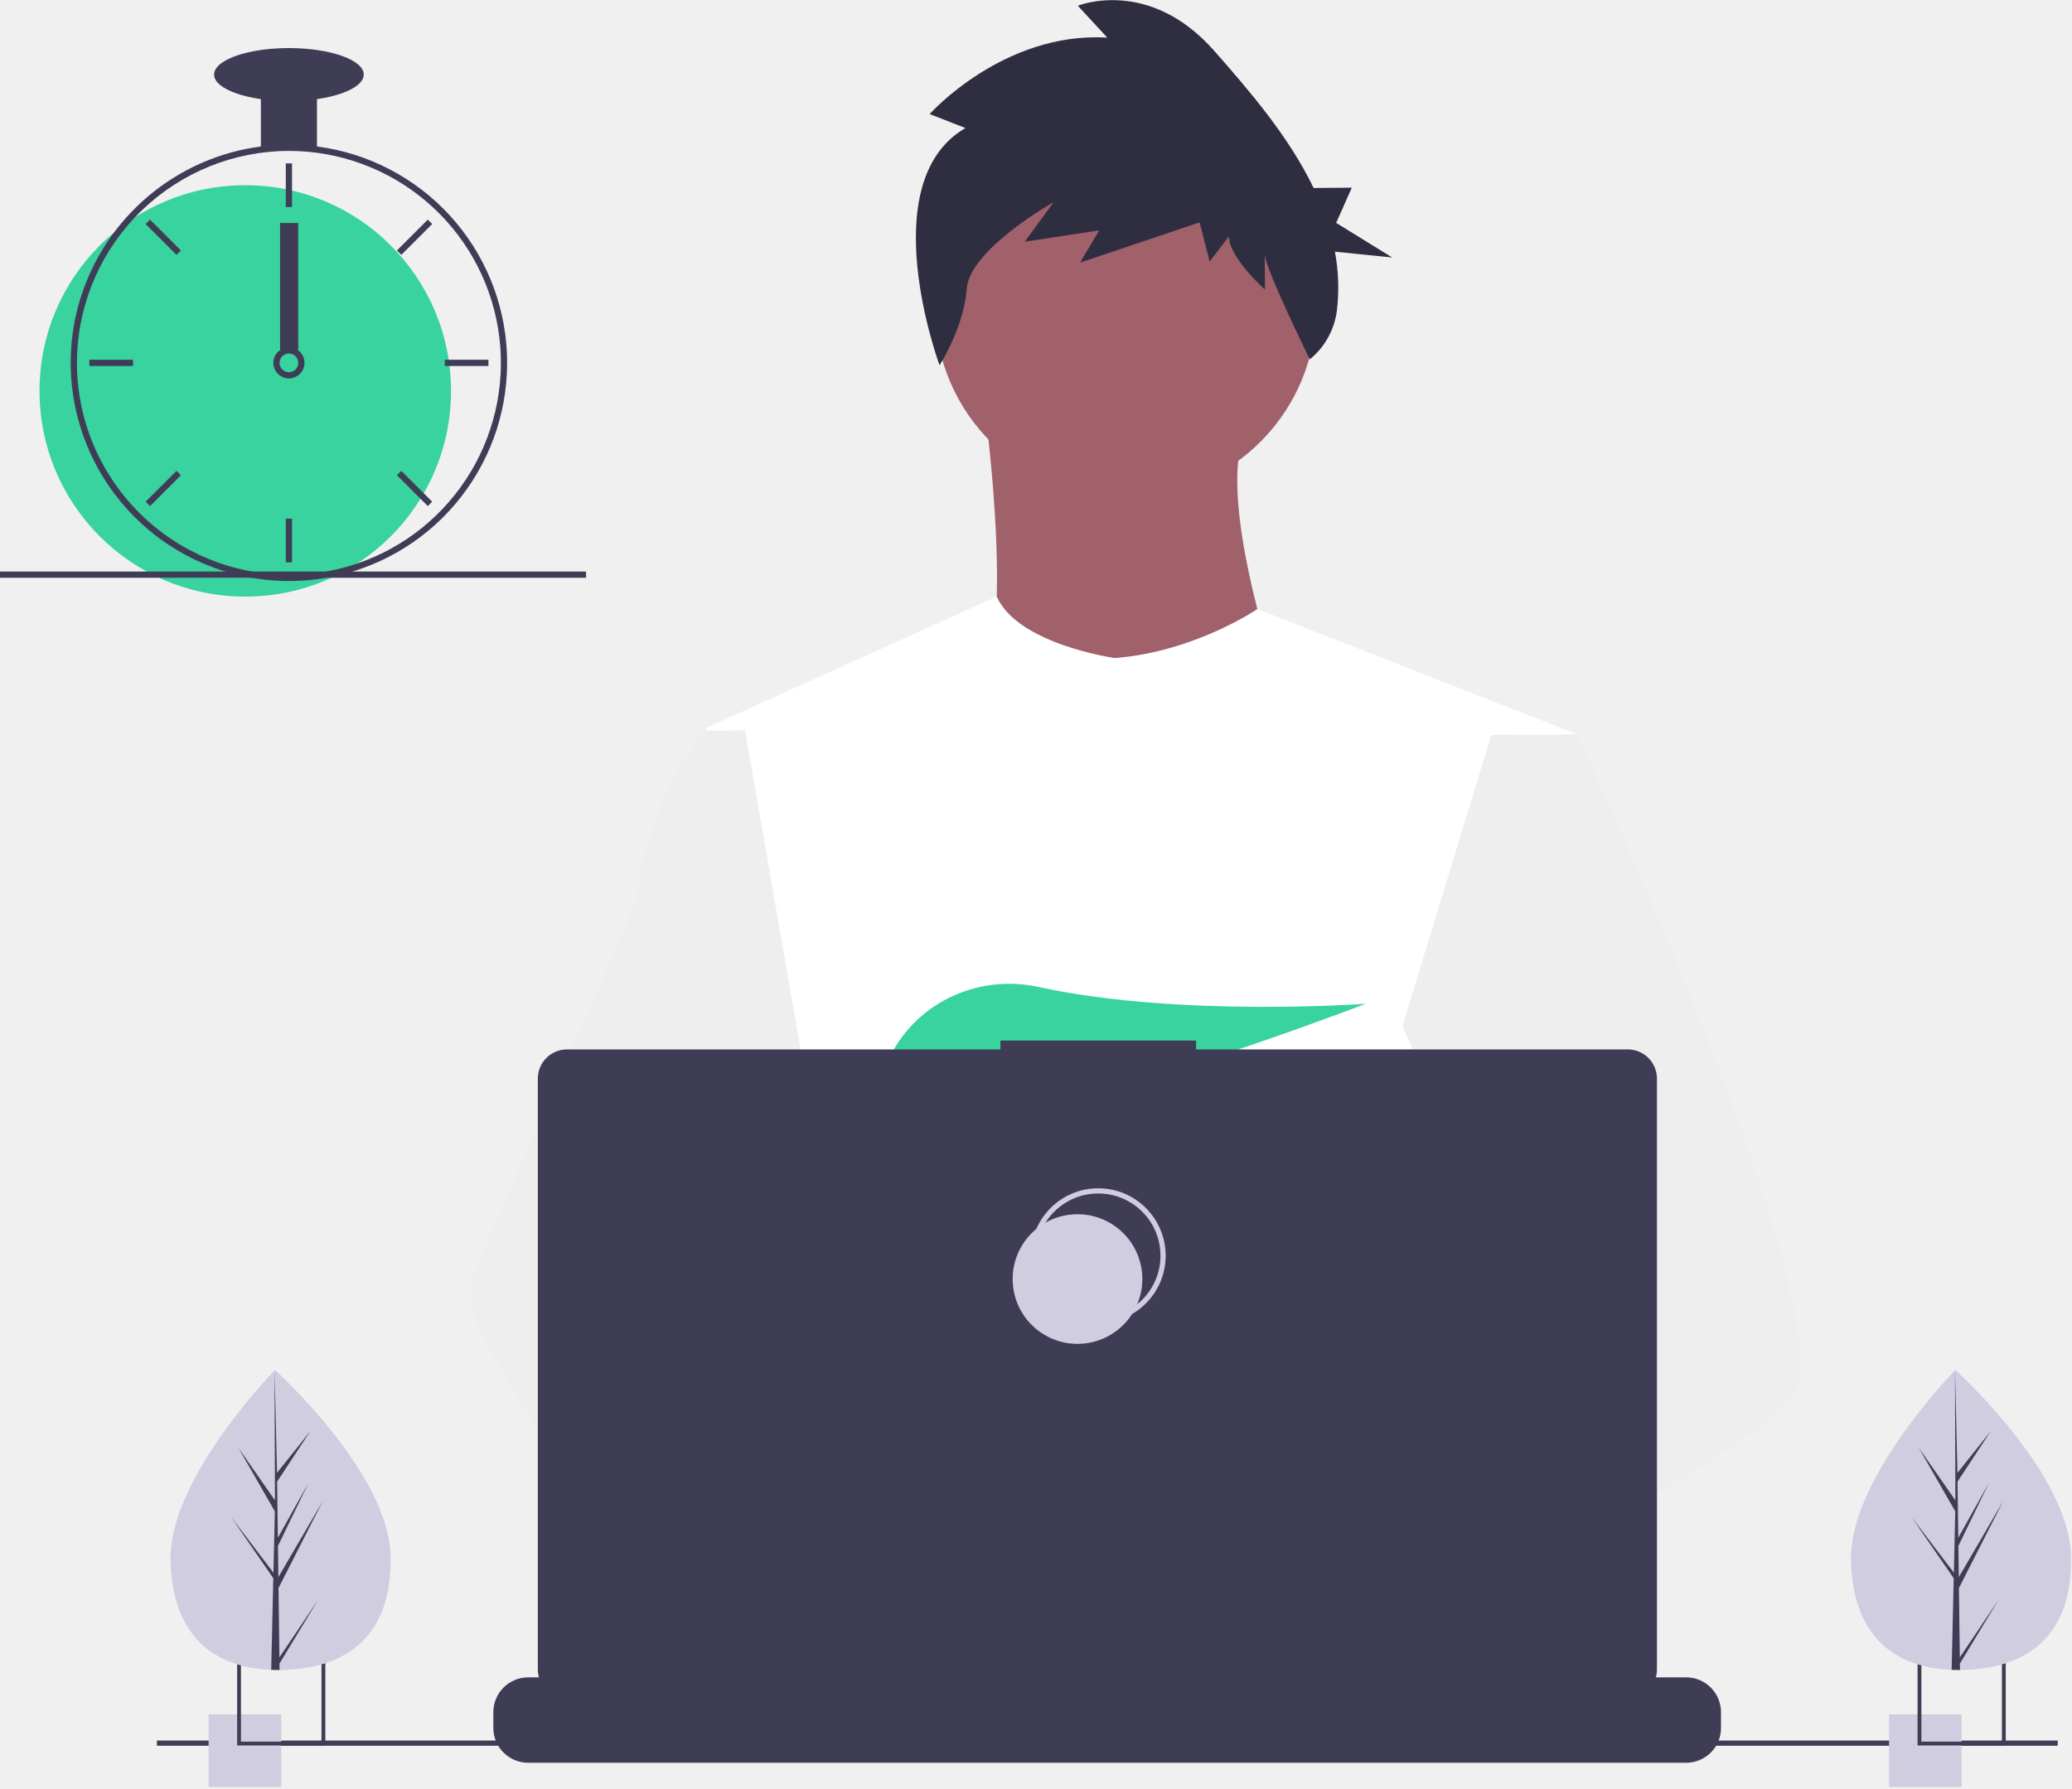
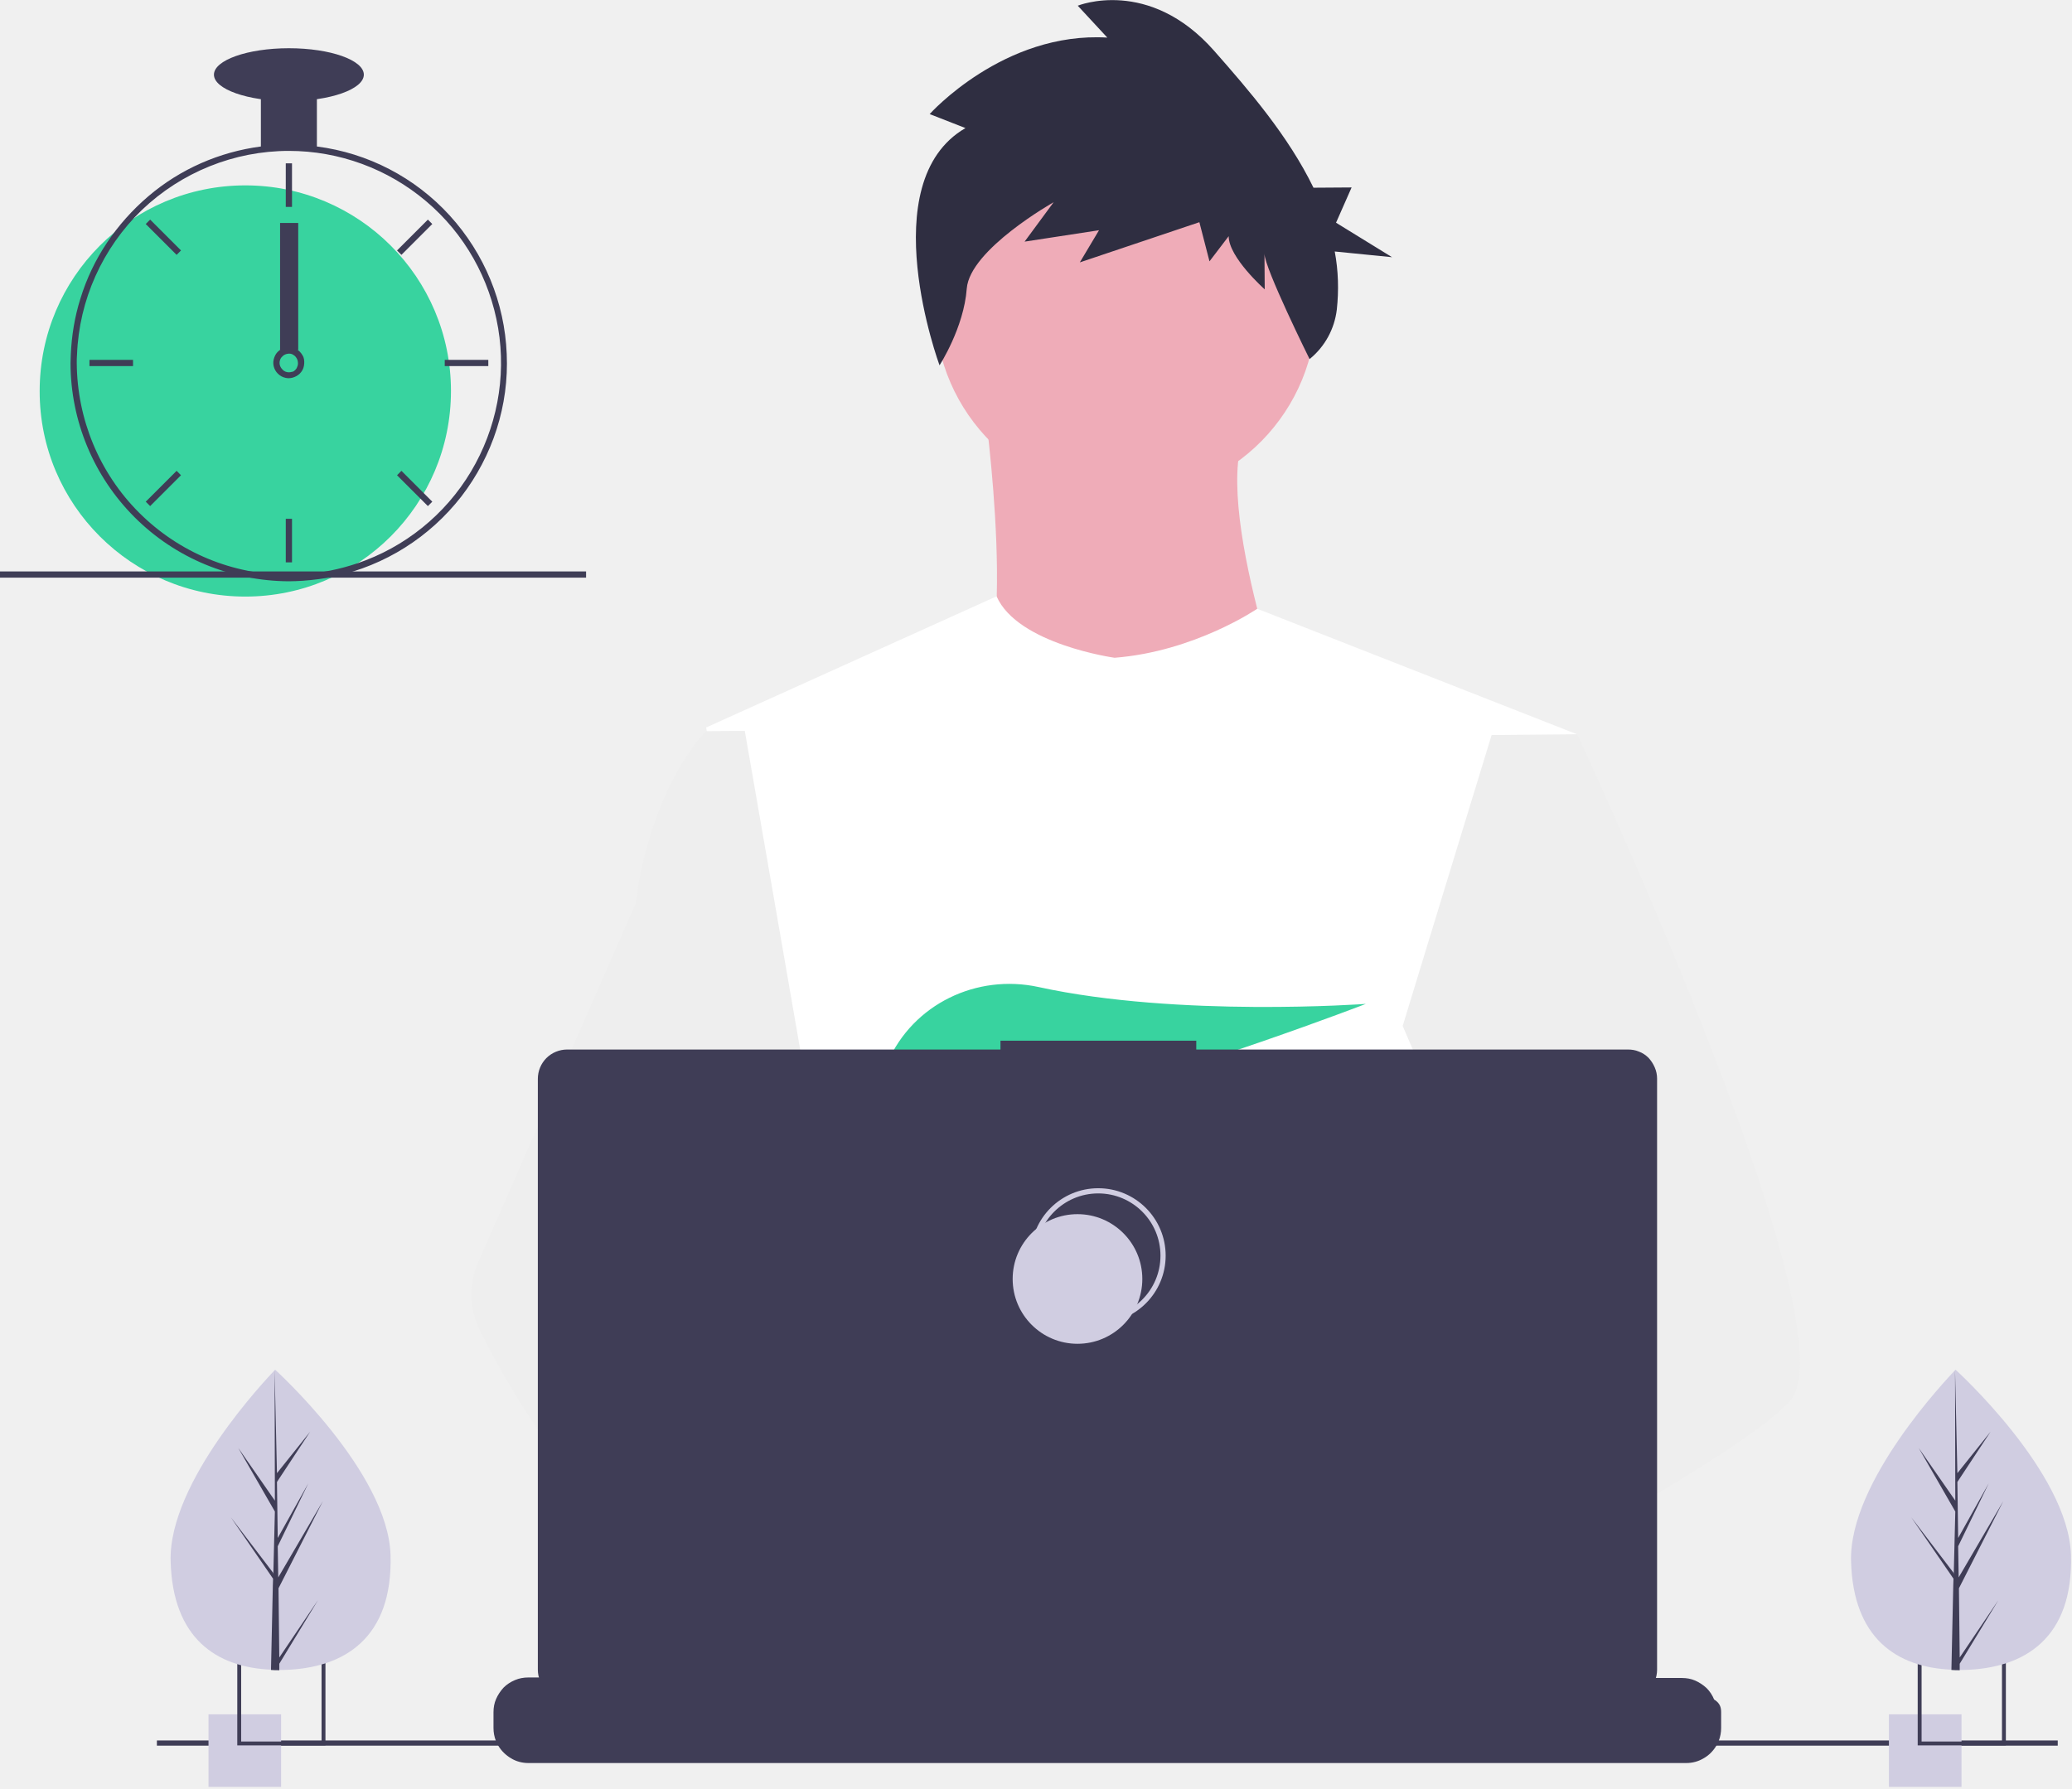
- <svg xmlns="http://www.w3.org/2000/svg" width="799" height="690" viewBox="0 0 799 690" fill="none">
-   <g id="undraw_dev_productivity_umsq (1) 1" clip-path="url(#clip0)">
-     <path id="Vector" d="M516.92 624.636C516.92 624.636 512.16 626.266 504.42 628.576C487.31 633.706 455.65 642.216 428.82 643.916C405.72 645.396 386.2 641.836 382.63 626.766C381.1 620.286 383.27 614.956 388 610.576C402.12 597.486 439 592.796 468.25 591.186C476.51 590.736 484.15 590.526 490.51 590.446C501.31 590.306 508.39 590.526 508.39 590.526L508.56 591.186L516.92 624.636Z" fill="#A0616A" />
-     <path id="Vector_2" d="M436.99 672.586C418.61 695.346 342.73 647.666 316.19 629.886C310.41 626.016 306.97 623.566 306.97 623.566L331.25 591.186L338.94 580.936C338.94 580.936 345.82 584.586 355.99 590.526C356.36 590.746 356.73 590.966 357.11 591.186C365.88 596.336 376.89 603.066 388 610.576C403.33 620.946 418.83 632.776 428.82 643.916C438.59 654.806 443.08 665.036 436.99 672.586Z" fill="#A0616A" />
-     <g id="me">
-       <path id="Vector_3" d="M434.672 191.952C475.283 191.607 507.926 158.406 507.582 117.795C507.237 77.183 474.036 44.54 433.425 44.885C392.813 45.229 360.17 78.43 360.515 119.042C360.859 159.653 394.06 192.296 434.672 191.952Z" fill="#A0616A" />
-       <path id="Vector_4" d="M379.477 155.65C379.477 155.65 394.216 259.972 373.002 271.875C351.787 283.779 499.929 283.588 499.929 283.588C499.929 283.588 466.124 193.284 480.809 165.449L379.477 155.65Z" fill="#A0616A" />
-       <path id="Vector_5" d="M608.101 283.199L596.257 339.402L571.214 458.308L570.49 464.815L562.138 540.138L556.582 590.177L552.857 623.79C528.584 636.526 510.988 645.326 510.988 645.326C510.988 645.326 509.404 637.719 506.871 627.99C489.805 633.265 458.218 642.043 431.404 643.97C441.266 654.777 445.842 664.969 439.817 672.57C421.63 695.485 345.349 648.45 318.659 630.896C318.077 635.158 317.879 639.464 318.068 643.762L297.626 628.314L299.331 592.359L302.206 531.522L305.819 455.229C304.448 451.975 303.294 448.634 302.364 445.228C295.956 423.161 288.032 379.057 281.928 342.067C277.016 312.298 273.302 287.138 272.517 281.785C272.411 281.086 272.358 280.726 272.358 280.726L384.363 230.094C392.509 248.556 429.865 253.809 429.865 253.809C460.756 251.417 484.847 234.913 484.847 234.913L608.101 283.199Z" fill="white" />
-       <path id="Vector_6" d="M372.285 49.381L358.49 43.993C358.49 43.993 386.969 12.1 426.99 14.513L415.635 2.224C415.635 2.224 443.04 -9.018 468.283 19.667C481.553 34.747 496.908 52.474 506.557 72.508L521.281 72.383L515.251 85.966L536.874 99.315L514.777 97.072C516.155 104.471 516.421 112.034 515.566 119.511C514.683 126.991 510.928 133.835 505.094 138.598V138.598C505.094 138.598 487.743 103.449 487.696 97.944L487.813 111.705C487.813 111.705 473.959 99.437 473.889 91.181L466.471 100.877L462.593 85.772L416.475 101.301L423.87 88.853L395.157 93.225L406.278 77.992C406.278 77.992 373.932 96.157 372.811 111.304C371.689 126.452 362.299 140.875 362.299 140.875C362.299 140.875 336.213 70.329 372.285 49.381Z" fill="#2F2E41" />
-       <path id="Vector_7" d="M690.215 540.422C682.794 548.605 664.338 560.992 641.951 574.422C633.623 579.413 624.757 584.559 615.71 589.676C594.122 601.889 571.514 614.001 552.857 623.79C528.584 636.526 510.988 645.326 510.988 645.326C510.988 645.326 509.403 637.719 506.871 627.99C503.48 614.968 498.397 598.141 493.184 590.715C493.002 590.456 492.82 590.218 492.638 589.979C491.121 588.022 489.601 586.885 488.112 586.897L562.138 540.138L594.127 519.926L570.489 464.814L540.842 395.683L557.908 339.727L575.062 283.479L608.101 283.199C608.101 283.199 619.243 306.985 633.514 340.166C635.647 345.128 637.851 350.299 640.096 355.64C669.469 425.394 706.176 522.836 690.215 540.422Z" fill="#EEEEEE" />
-       <path id="Vector_8" d="M358.123 591.2C355.41 591.212 352.702 591.456 350.029 591.928C327.074 596.073 320.47 616.94 318.659 630.896C318.077 635.158 317.879 639.464 318.068 643.761L297.626 628.314L290.178 622.687C272.316 616.628 256.353 605.733 242.483 592.84C230.449 581.456 219.634 568.849 210.213 555.223C200.831 541.793 192.448 527.692 185.134 513.034C183.094 508.943 181.977 504.454 181.864 499.884C181.751 495.314 182.644 490.775 184.48 486.588L209.154 430.327L245.218 348.098C245.471 346.146 245.752 344.237 246.059 342.371C252.995 300.511 272.367 281.786 272.367 281.786L287.286 281.659L297.778 341.932L310.813 416.815L302.364 445.227L282.839 510.845L302.205 531.522L358.123 591.2Z" fill="#EEEEEE" />
-     </g>
-     <path id="Vector_9" d="M372.877 415.806L385.631 430.686C390.37 429.783 395.319 428.721 400.416 427.529L396.752 415.806L405.71 426.256C459.707 412.975 526.637 387.155 526.637 387.155C526.637 387.155 454.379 392.453 400.428 380.666C376.558 375.451 351.998 387.284 342.202 409.668C336.508 422.679 337.403 433.951 357.596 433.951C364.419 433.835 371.223 433.195 377.949 432.037L372.877 415.806Z" fill="#38D39F" />
-     <path id="Vector_10" d="M663.65 660.386V666.456C663.654 668.122 663.345 669.774 662.74 671.326C662.472 672.018 662.147 672.687 661.77 673.326C660.578 675.326 658.887 676.983 656.862 678.133C654.838 679.283 652.549 679.887 650.22 679.886H203.67C201.342 679.887 199.053 679.283 197.028 678.133C195.003 676.983 193.312 675.326 192.12 673.326C191.743 672.687 191.419 672.018 191.15 671.326C190.546 669.774 190.237 668.122 190.24 666.456V660.386C190.24 658.622 190.587 656.876 191.262 655.246C191.936 653.616 192.926 652.136 194.173 650.888C195.42 649.641 196.901 648.652 198.53 647.977C200.16 647.302 201.906 646.955 203.67 646.956H229.41V644.126C229.41 644.052 229.425 643.979 229.453 643.911C229.481 643.843 229.522 643.782 229.574 643.73C229.626 643.678 229.688 643.636 229.756 643.608C229.824 643.58 229.897 643.566 229.97 643.566H243.4C243.474 643.566 243.547 643.58 243.615 643.608C243.683 643.636 243.745 643.678 243.797 643.73C243.849 643.782 243.89 643.843 243.918 643.911C243.946 643.979 243.96 644.052 243.96 644.126V646.956H252.35V644.126C252.35 644.052 252.365 643.979 252.393 643.911C252.421 643.843 252.462 643.782 252.514 643.73C252.566 643.678 252.628 643.636 252.696 643.608C252.764 643.58 252.837 643.566 252.91 643.566H266.34C266.414 643.566 266.487 643.58 266.555 643.608C266.623 643.636 266.684 643.678 266.736 643.73C266.789 643.782 266.83 643.843 266.858 643.911C266.886 643.979 266.9 644.052 266.9 644.126V646.956H275.3V644.126C275.3 644.052 275.315 643.979 275.343 643.911C275.371 643.843 275.412 643.782 275.464 643.73C275.516 643.678 275.578 643.636 275.646 643.608C275.714 643.58 275.787 643.566 275.86 643.566H289.29C289.364 643.566 289.437 643.58 289.505 643.608C289.573 643.636 289.634 643.678 289.686 643.73C289.739 643.782 289.78 643.843 289.808 643.911C289.836 643.979 289.85 644.052 289.85 644.126V646.956H298.24V644.126C298.24 644.052 298.255 643.979 298.283 643.911C298.311 643.843 298.352 643.782 298.404 643.73C298.456 643.678 298.518 643.636 298.586 643.608C298.654 643.58 298.727 643.566 298.8 643.566H312.23C312.304 643.566 312.377 643.58 312.445 643.608C312.513 643.636 312.574 643.678 312.626 643.73C312.678 643.782 312.72 643.843 312.748 643.911C312.776 643.979 312.79 644.052 312.79 644.126V646.956H321.18V644.126C321.18 644.052 321.194 643.979 321.223 643.911C321.251 643.843 321.292 643.782 321.344 643.73C321.396 643.678 321.458 643.636 321.526 643.608C321.594 643.58 321.667 643.566 321.74 643.566H335.17C335.244 643.566 335.317 643.58 335.385 643.608C335.453 643.636 335.514 643.678 335.566 643.73C335.618 643.782 335.66 643.843 335.688 643.911C335.716 643.979 335.73 644.052 335.73 644.126V646.956H344.13V644.126C344.13 644.052 344.145 643.979 344.173 643.911C344.201 643.843 344.242 643.782 344.294 643.73C344.346 643.678 344.408 643.636 344.476 643.608C344.544 643.58 344.617 643.566 344.69 643.566H358.12C358.194 643.566 358.267 643.58 358.335 643.608C358.403 643.636 358.464 643.678 358.516 643.73C358.569 643.782 358.61 643.843 358.638 643.911C358.666 643.979 358.68 644.052 358.68 644.126V646.956H367.07V644.126C367.07 644.052 367.085 643.979 367.113 643.911C367.141 643.843 367.182 643.782 367.234 643.73C367.286 643.678 367.348 643.636 367.416 643.608C367.484 643.58 367.557 643.566 367.63 643.566H472.83C472.904 643.566 472.977 643.58 473.045 643.608C473.113 643.636 473.174 643.678 473.227 643.73C473.279 643.782 473.32 643.843 473.348 643.911C473.376 643.979 473.39 644.052 473.39 644.126V646.956H481.79V644.126C481.79 644.052 481.804 643.979 481.833 643.911C481.861 643.843 481.902 643.782 481.954 643.73C482.006 643.678 482.068 643.636 482.136 643.608C482.204 643.58 482.277 643.566 482.35 643.566H495.78C495.928 643.567 496.07 643.627 496.175 643.732C496.279 643.836 496.339 643.978 496.34 644.126V646.956H504.73V644.126C504.73 644.052 504.745 643.979 504.773 643.911C504.801 643.843 504.842 643.782 504.894 643.73C504.946 643.678 505.008 643.636 505.076 643.608C505.144 643.58 505.217 643.566 505.29 643.566H518.72C518.794 643.566 518.867 643.58 518.935 643.608C519.003 643.636 519.065 643.678 519.117 643.73C519.169 643.782 519.21 643.843 519.238 643.911C519.266 643.979 519.28 644.052 519.28 644.126V646.956H527.67V644.126C527.67 644.052 527.685 643.979 527.713 643.911C527.741 643.843 527.782 643.782 527.834 643.73C527.886 643.678 527.948 643.636 528.016 643.608C528.084 643.58 528.157 643.566 528.23 643.566H541.66C541.734 643.566 541.807 643.58 541.875 643.608C541.943 643.636 542.005 643.678 542.057 643.73C542.109 643.782 542.15 643.843 542.178 643.911C542.206 643.979 542.22 644.052 542.22 644.126V646.956H550.62V644.126C550.62 644.052 550.635 643.979 550.663 643.911C550.691 643.843 550.732 643.782 550.784 643.73C550.836 643.678 550.898 643.636 550.966 643.608C551.034 643.58 551.107 643.566 551.18 643.566H564.61C564.757 643.568 564.898 643.628 565.001 643.733C565.104 643.837 565.161 643.979 565.16 644.126V646.956H573.56V644.126C573.56 644.052 573.575 643.979 573.603 643.911C573.631 643.843 573.672 643.782 573.724 643.73C573.776 643.678 573.838 643.636 573.906 643.608C573.974 643.58 574.047 643.566 574.12 643.566H587.55C587.624 643.566 587.697 643.58 587.765 643.608C587.833 643.636 587.895 643.678 587.947 643.73C587.999 643.782 588.04 643.843 588.068 643.911C588.096 643.979 588.11 644.052 588.11 644.126V646.956H596.5V644.126C596.5 644.052 596.515 643.979 596.543 643.911C596.571 643.843 596.612 643.782 596.664 643.73C596.716 643.678 596.778 643.636 596.846 643.608C596.914 643.58 596.987 643.566 597.06 643.566H610.49C610.564 643.566 610.637 643.58 610.705 643.608C610.773 643.636 610.835 643.678 610.887 643.73C610.939 643.782 610.98 643.843 611.008 643.911C611.036 643.979 611.05 644.052 611.05 644.126V646.956H650.22C651.984 646.955 653.731 647.302 655.36 647.977C656.99 648.652 658.471 649.641 659.718 650.888C660.965 652.136 661.954 653.616 662.629 655.246C663.304 656.876 663.651 658.622 663.65 660.386Z" fill="#3F3D56" />
-     <path id="Vector_11" d="M793.5 671.326H60.5V673.326H793.5V671.326Z" fill="#3F3D56" />
-     <path id="Vector_12" d="M627.694 404.757H461.251V401.326H385.78V404.757H218.651C215.665 404.757 212.801 405.943 210.69 408.054C208.578 410.166 207.392 413.029 207.392 416.015V643.927C207.392 646.913 208.578 649.776 210.69 651.888C212.801 653.999 215.665 655.185 218.651 655.185H627.694C630.68 655.185 633.544 653.999 635.655 651.888C637.767 649.776 638.953 646.913 638.953 643.927V416.015C638.953 414.537 638.662 413.073 638.096 411.707C637.53 410.341 636.701 409.1 635.655 408.054C634.61 407.009 633.369 406.18 632.003 405.614C630.637 405.048 629.173 404.757 627.694 404.757Z" fill="#3F3D56" />
-     <path id="Vector_13" d="M423.5 509.326C437.307 509.326 448.5 498.133 448.5 484.326C448.5 470.519 437.307 459.326 423.5 459.326C409.693 459.326 398.5 470.519 398.5 484.326C398.5 498.133 409.693 509.326 423.5 509.326Z" stroke="#D0CDE1" stroke-width="2" stroke-miterlimit="10" />
-     <path id="Vector_14" d="M415.5 518.326C429.307 518.326 440.5 507.133 440.5 493.326C440.5 479.519 429.307 468.326 415.5 468.326C401.693 468.326 390.5 479.519 390.5 493.326C390.5 507.133 401.693 518.326 415.5 518.326Z" fill="#D0CDE1" />
-     <path id="Vector_15" d="M108.446 661.223H80.446V689.223H108.446V661.223Z" fill="#D0CDE1" />
-     <path id="Vector_16" d="M91.45 639.223V673.223H125.45V639.223H91.45ZM123.97 671.743H92.92V640.703H123.97V671.743Z" fill="#3F3D56" />
-     <path id="Vector_17" d="M756.446 661.223H728.446V689.223H756.446V661.223Z" fill="#D0CDE1" />
-     <path id="Vector_18" d="M739.45 639.223V673.223H773.45V639.223H739.45ZM771.97 671.743H740.92V640.703H771.97V671.743Z" fill="#3F3D56" />
-     <path id="Vector_19" d="M94.58 230.113C138.399 230.113 173.921 194.592 173.921 150.773C173.921 106.955 138.399 71.433 94.58 71.433C50.762 71.433 15.24 106.955 15.24 150.773C15.24 194.592 50.762 230.113 94.58 230.113Z" fill="#38D39F" />
-     <path id="Vector_20" d="M122.229 56.49C115.045 55.576 107.774 55.576 100.59 56.49C84.586 58.591 69.52 65.24 57.181 75.647C44.842 86.053 35.747 99.781 30.975 115.202C28.805 122.229 27.576 129.514 27.321 136.864C27.285 137.886 27.261 138.92 27.261 139.954C27.283 162.264 36.156 183.655 51.932 199.431C67.708 215.207 89.099 224.08 111.41 224.103C113.201 224.103 114.992 224.042 116.759 223.934C120.907 223.674 125.03 223.103 129.093 222.227C148.495 218.055 165.798 207.161 177.947 191.468C190.095 175.776 196.308 156.295 195.487 136.467C194.665 116.638 186.863 97.738 173.459 83.104C160.054 68.47 141.909 59.044 122.229 56.49H122.229ZM137.748 217.347H137.736C130.959 219.659 123.905 221.062 116.759 221.518C114.992 221.638 113.201 221.698 111.41 221.698C89.738 221.672 68.961 213.051 53.637 197.727C38.312 182.402 29.691 161.626 29.665 139.954C29.665 138.92 29.689 137.886 29.725 136.864C30.551 115.744 39.516 95.762 54.741 81.101C69.967 66.44 90.273 58.237 111.41 58.209C130.776 58.21 149.513 65.087 164.283 77.613C179.052 90.14 188.895 107.503 192.057 126.61C195.219 145.716 191.496 165.325 181.55 181.942C171.604 198.559 156.081 211.106 137.748 217.347H137.748Z" fill="#3F3D56" />
-     <path id="Vector_21" d="M112.612 63.018H110.208V79.847H112.612V63.018Z" fill="#3F3D56" />
-     <path id="Vector_22" d="M57.858 84.702L56.158 86.402L68.058 98.302L69.758 96.602L57.858 84.702Z" fill="#3F3D56" />
-     <path id="Vector_23" d="M34.474 138.751V141.156H51.303V138.751H34.474Z" fill="#3F3D56" />
-     <path id="Vector_24" d="M56.158 193.506L57.858 195.206L69.758 183.306L68.058 181.606L56.158 193.506Z" fill="#3F3D56" />
-     <path id="Vector_25" d="M153.062 96.602L154.762 98.302L166.662 86.402L164.962 84.702L153.062 96.602Z" fill="#3F3D56" />
-     <path id="Vector_26" d="M171.516 138.751V141.156H188.346V138.751H171.516Z" fill="#3F3D56" />
-     <path id="Vector_27" d="M154.762 181.605L153.062 183.305L164.962 195.206L166.662 193.506L154.762 181.605Z" fill="#3F3D56" />
-     <path id="Vector_28" d="M112.612 200.06H110.208V216.89H112.612V200.06Z" fill="#3F3D56" />
-     <path id="Vector_29" d="M115.016 135.145C113.976 134.365 112.711 133.943 111.41 133.943C110.11 133.943 108.844 134.365 107.804 135.145C107.091 135.686 106.505 136.375 106.085 137.165C105.552 138.181 105.322 139.329 105.421 140.473C105.52 141.616 105.944 142.707 106.644 143.617C107.343 144.527 108.288 145.218 109.368 145.608C110.447 145.997 111.616 146.07 112.735 145.817C113.855 145.564 114.878 144.996 115.685 144.179C116.492 143.363 117.048 142.333 117.288 141.21C117.528 140.088 117.441 138.92 117.039 137.846C116.636 136.771 115.935 135.834 115.017 135.145H115.016ZM111.41 143.56C110.454 143.557 109.539 143.176 108.863 142.501C108.187 141.825 107.807 140.909 107.804 139.954C107.808 139.224 108.03 138.513 108.441 137.91C108.793 137.4 109.271 136.989 109.828 136.718C110.386 136.446 111.004 136.323 111.623 136.361C112.241 136.398 112.84 136.594 113.361 136.931C113.881 137.267 114.307 137.732 114.595 138.281C114.883 138.83 115.025 139.444 115.007 140.063C114.989 140.683 114.811 141.287 114.491 141.818C114.17 142.349 113.719 142.788 113.179 143.093C112.639 143.398 112.03 143.559 111.41 143.56V143.56Z" fill="#3F3D56" />
-     <path id="Vector_30" d="M122.229 35.369H100.591V57.007H122.229V35.369Z" fill="#3F3D56" />
-     <path id="Vector_31" d="M111.41 38.975C127.344 38.975 140.261 34.4 140.261 28.757C140.261 23.113 127.344 18.539 111.41 18.539C95.476 18.539 82.559 23.113 82.559 28.757C82.559 34.4 95.476 38.975 111.41 38.975Z" fill="#3F3D56" />
-     <path id="clock-arrow" d="M115 86H108V135H115V86Z" fill="#3F3D56" />
-     <path id="Vector_32" d="M226 220.44H0V222.844H226V220.44Z" fill="#3F3D56" />
-     <g id="plant-left">
-       <path id="Vector_33" d="M150.594 599.754C151.527 631.704 132.858 643.413 109.43 644.097C108.886 644.113 108.344 644.123 107.805 644.126C106.719 644.135 105.643 644.117 104.577 644.072C83.389 643.193 66.617 631.945 65.749 602.232C64.852 571.482 103.018 531.529 105.882 528.574L105.887 528.571C105.996 528.458 106.052 528.402 106.052 528.402C106.052 528.402 149.661 567.807 150.594 599.754Z" fill="#D0CDE1" />
-       <path id="Vector_34" d="M107.744 639.255L122.626 617.124L107.774 641.636L107.805 644.126C106.719 644.135 105.643 644.117 104.577 644.072L105.315 612.06L105.295 611.813L105.322 611.766L105.393 608.741L89.095 585.078L105.374 606.477L105.432 607.116L105.989 582.93L91.912 558.397L106.029 578.681L105.882 528.574L105.882 528.407L105.887 528.571L106.821 568.062L119.651 552.021L106.863 571.464L107.143 593.098L118.949 571.984L107.187 596.279L107.343 608.308L124.512 578.897L107.395 612.505L107.744 639.255Z" fill="#3F3D56" />
-     </g>
-     <g id="plant-right">
-       <path id="Vector_35" d="M798.594 599.754C799.527 631.704 780.858 643.413 757.43 644.097C756.886 644.113 756.344 644.123 755.805 644.126C754.719 644.135 753.643 644.117 752.577 644.072C731.389 643.193 714.617 631.945 713.749 602.232C712.851 571.482 751.018 531.529 753.882 528.574L753.887 528.571C753.996 528.458 754.052 528.402 754.052 528.402C754.052 528.402 797.661 567.807 798.594 599.754Z" fill="#D0CDE1" />
-       <path id="Vector_36" d="M755.744 639.255L770.626 617.124L755.774 641.636L755.805 644.126C754.719 644.135 753.643 644.117 752.577 644.072L753.315 612.06L753.295 611.813L753.323 611.766L753.393 608.741L737.095 585.078L753.374 606.477L753.432 607.116L753.989 582.93L739.912 558.397L754.029 578.681L753.882 528.574L753.882 528.407L753.887 528.571L754.821 568.062L767.651 552.021L754.864 571.464L755.143 593.098L766.949 571.984L755.187 596.279L755.343 608.308L772.512 578.897L755.395 612.505L755.744 639.255Z" fill="#3F3D56" />
+ <svg xmlns="http://www.w3.org/2000/svg" xmlns:xlink="http://www.w3.org/1999/xlink" version="1.1" id="Layer_1" x="0px" y="0px" viewBox="0 0 799 690" style="enable-background:new 0 0 799 690;" xml:space="preserve">
+   <style type="text/css">
+ 	.st0{clip-path:url(#SVGID_2_);}
+ 	.st1{fill:#A0616A;}
+ 	.st2{fill:#EFACB8;}
+ 	.st3{fill:#FFFFFF;}
+ 	.st4{fill:#2F2E41;}
+ 	.st5{fill:#EEEEEE;}
+ 	.st6{fill:#38D39F;}
+ 	.st7{fill:#3F3D56;}
+ 	.st8{fill:none;stroke:#D0CDE1;stroke-width:2;stroke-miterlimit:10;}
+ 	.st9{fill:#D0CDE1;}
+ </style>
+   <g>
+     <defs>
+       <rect id="SVGID_1_" width="798.6" height="689.2" />
+     </defs>
+     <clipPath id="SVGID_2_">
+       <use xlink:href="#SVGID_1_" style="overflow:visible;" />
+     </clipPath>
+     <g id="undraw_x5F_dev_x5F_productivity_x5F_umsq__x28_1_x29__1" class="st0">
+       <path id="Vector" class="st1" d="M516.9,624.6c0,0-4.8,1.6-12.5,3.9c-17.1,5.1-48.8,13.6-75.6,15.3c-23.1,1.5-42.6-2.1-46.2-17.2    c-1.5-6.5,0.6-11.8,5.4-16.2c14.1-13.1,51-17.8,80.3-19.4c8.3-0.4,15.9-0.7,22.3-0.7c10.8-0.1,17.9,0.1,17.9,0.1l0.2,0.7    L516.9,624.6z" />
+       <path id="Vector_2" class="st1" d="M437,672.6c-18.4,22.8-94.3-24.9-120.8-42.7c-5.8-3.9-9.2-6.3-9.2-6.3l24.3-32.4l7.7-10.3    c0,0,6.9,3.7,17,9.6c0.4,0.2,0.7,0.4,1.1,0.7c8.8,5.2,19.8,11.9,30.9,19.4c15.3,10.4,30.8,22.2,40.8,33.3    C438.6,654.8,443.1,665,437,672.6z" />
+       <g id="me">
+         <path id="Vector_3" class="st2" d="M434.7,192c40.6-0.3,73.3-33.5,72.9-74.2c-0.3-40.6-33.5-73.3-74.2-72.9     c-40.6,0.3-73.3,33.5-72.9,74.2C360.9,159.7,394.1,192.3,434.7,192z" />
+         <path id="Vector_4" class="st2" d="M379.5,155.6c0,0,14.7,104.3-6.5,116.2c-21.2,11.9,126.9,11.7,126.9,11.7     s-33.8-90.3-19.1-118.1L379.5,155.6z" />
+         <path id="Vector_5" class="st3" d="M608.1,283.2l-11.8,56.2l-25,118.9l-0.7,6.5l-8.4,75.3l-5.6,50l-3.7,33.6     c-24.3,12.7-41.9,21.5-41.9,21.5s-1.6-7.6-4.1-17.3c-17.1,5.3-48.7,14.1-75.5,16c9.9,10.8,14.4,21,8.4,28.6     c-18.2,22.9-94.5-24.1-121.2-41.7c-0.6,4.3-0.8,8.6-0.6,12.9l-20.4-15.4l1.7-36l2.9-60.8l3.6-76.3c-1.4-3.3-2.5-6.6-3.5-10     c-6.4-22.1-14.3-66.2-20.4-103.2c-4.9-29.8-8.6-54.9-9.4-60.3c-0.1-0.7-0.2-1.1-0.2-1.1l112-50.6c8.1,18.5,45.5,23.7,45.5,23.7     c30.9-2.4,55-18.9,55-18.9L608.1,283.2z" />
+         <path id="Vector_6" class="st4" d="M372.3,49.4L358.5,44c0,0,28.5-31.9,68.5-29.5L415.6,2.2c0,0,27.4-11.2,52.6,17.4     c13.3,15.1,28.6,32.8,38.3,52.8l14.7-0.1l-6,13.6l21.6,13.3l-22.1-2.2c1.4,7.4,1.6,15,0.8,22.4c-0.9,7.5-4.6,14.3-10.5,19.1l0,0     c0,0-17.4-35.1-17.4-40.7l0.1,13.8c0,0-13.9-12.3-13.9-20.5l-7.4,9.7l-3.9-15.1l-46.1,15.5l7.4-12.4l-28.7,4.4L406.3,78     c0,0-32.3,18.2-33.5,33.3c-1.1,15.1-10.5,29.6-10.5,29.6S336.2,70.3,372.3,49.4z" />
+         <path id="Vector_7" class="st5" d="M690.2,540.4c-7.4,8.2-25.9,20.6-48.3,34c-8.3,5-17.2,10.1-26.2,15.3     c-21.6,12.2-44.2,24.3-62.9,34.1c-24.3,12.7-41.9,21.5-41.9,21.5s-1.6-7.6-4.1-17.3c-3.4-13-8.5-29.8-13.7-37.3     c-0.2-0.3-0.4-0.5-0.5-0.7c-1.5-2-3-3.1-4.5-3.1l74-46.8l32-20.2l-23.6-55.1l-29.6-69.1l17.1-56l17.2-56.2l33-0.3     c0,0,11.1,23.8,25.4,57c2.1,5,4.3,10.1,6.6,15.5C669.5,425.4,706.2,522.8,690.2,540.4z" />
+         <path id="Vector_8" class="st5" d="M358.1,591.2c-2.7,0-5.4,0.3-8.1,0.7c-23,4.1-29.6,25-31.4,39c-0.6,4.3-0.8,8.6-0.6,12.9     l-20.4-15.4l-7.4-5.6c-17.9-6.1-33.8-17-47.7-29.8c-12-11.4-22.8-24-32.3-37.6c-9.4-13.4-17.8-27.5-25.1-42.2     c-2-4.1-3.2-8.6-3.3-13.1c-0.1-4.6,0.8-9.1,2.6-13.3l24.7-56.3l36.1-82.2c0.3-2,0.5-3.9,0.8-5.7c6.9-41.9,26.3-60.6,26.3-60.6     l14.9-0.1l10.5,60.3l13,74.9l-8.4,28.4l-19.5,65.6l19.4,20.7L358.1,591.2z" />
+       </g>
+       <path id="Vector_9" class="st6" d="M372.9,415.8l12.8,14.9c4.7-0.9,9.7-2,14.8-3.2l-3.7-11.7l9,10.5    c54-13.3,120.9-39.1,120.9-39.1s-72.3,5.3-126.2-6.5c-23.9-5.2-48.4,6.6-58.2,29c-5.7,13-4.8,24.3,15.4,24.3    c6.8-0.1,13.6-0.8,20.4-1.9L372.9,415.8z" />
+       <path id="Vector_10" class="st7" d="M663.7,660.4v6.1c0,1.7-0.3,3.3-0.9,4.9c-0.3,0.7-0.6,1.4-1,2c-1.2,2-2.9,3.7-4.9,4.8    c-2,1.2-4.3,1.8-6.6,1.8H203.7c-2.3,0-4.6-0.6-6.6-1.8s-3.7-2.8-4.9-4.8c-0.4-0.6-0.7-1.3-1-2c-0.6-1.6-0.9-3.2-0.9-4.9v-6.1    c0-1.8,0.3-3.5,1-5.1c0.7-1.6,1.7-3.1,2.9-4.4c1.2-1.2,2.7-2.2,4.4-2.9c1.6-0.7,3.4-1,5.1-1h25.7v-2.8c0-0.1,0-0.1,0-0.2    s0.1-0.1,0.1-0.2s0.1-0.1,0.2-0.1c0.1,0,0.1,0,0.2,0h13.4c0.1,0,0.1,0,0.2,0c0.1,0,0.1,0.1,0.2,0.1s0.1,0.1,0.1,0.2s0,0.1,0,0.2    v2.8h8.4v-2.8c0-0.1,0-0.1,0-0.2s0.1-0.1,0.1-0.2c0.1-0.1,0.1-0.1,0.2-0.1c0.1,0,0.1,0,0.2,0h13.4c0.1,0,0.1,0,0.2,0    c0.1,0,0.1,0.1,0.2,0.1c0.1,0.1,0.1,0.1,0.1,0.2c0,0.1,0,0.1,0,0.2v2.8h8.4v-2.8c0-0.1,0-0.1,0-0.2c0-0.1,0.1-0.1,0.1-0.2    s0.1-0.1,0.2-0.1c0.1,0,0.1,0,0.2,0h13.4c0.1,0,0.1,0,0.2,0c0.1,0,0.1,0.1,0.2,0.1c0.1,0.1,0.1,0.1,0.1,0.2c0,0.1,0,0.1,0,0.2v2.8    h8.4v-2.8c0-0.1,0-0.1,0-0.2c0-0.1,0.1-0.1,0.1-0.2s0.1-0.1,0.2-0.1c0.1,0,0.1,0,0.2,0h13.4c0.1,0,0.1,0,0.2,0    c0.1,0,0.1,0.1,0.2,0.1s0.1,0.1,0.1,0.2c0,0.1,0,0.1,0,0.2v2.8h8.4v-2.8c0-0.1,0-0.1,0-0.2c0-0.1,0.1-0.1,0.1-0.2s0.1-0.1,0.2-0.1    c0.1,0,0.1,0,0.2,0h13.4c0.1,0,0.1,0,0.2,0c0.1,0,0.1,0.1,0.2,0.1s0.1,0.1,0.1,0.2c0,0.1,0,0.1,0,0.2v2.8h8.4v-2.8    c0-0.1,0-0.1,0-0.2c0-0.1,0.1-0.1,0.1-0.2s0.1-0.1,0.2-0.1c0.1,0,0.1,0,0.2,0h13.4c0.1,0,0.1,0,0.2,0c0.1,0,0.1,0.1,0.2,0.1    c0.1,0.1,0.1,0.1,0.1,0.2c0,0.1,0,0.1,0,0.2v2.8h8.4v-2.8c0-0.1,0-0.1,0-0.2c0-0.1,0.1-0.1,0.1-0.2s0.1-0.1,0.2-0.1    c0.1,0,0.1,0,0.2,0h105.2c0.1,0,0.1,0,0.2,0c0.1,0,0.1,0.1,0.2,0.1c0.1,0.1,0.1,0.1,0.1,0.2c0,0.1,0,0.1,0,0.2v2.8h8.4v-2.8    c0-0.1,0-0.1,0-0.2c0-0.1,0.1-0.1,0.1-0.2s0.1-0.1,0.2-0.1c0.1,0,0.1,0,0.2,0h13.4c0.1,0,0.3,0.1,0.4,0.2c0.1,0.1,0.2,0.2,0.2,0.4    v2.8h8.4v-2.8c0-0.1,0-0.1,0-0.2c0-0.1,0.1-0.1,0.1-0.2s0.1-0.1,0.2-0.1c0.1,0,0.1,0,0.2,0h13.4c0.1,0,0.1,0,0.2,0    c0.1,0,0.1,0.1,0.2,0.1s0.1,0.1,0.1,0.2c0,0.1,0,0.1,0,0.2v2.8h8.4v-2.8c0-0.1,0-0.1,0-0.2s0.1-0.1,0.1-0.2s0.1-0.1,0.2-0.1    c0.1,0,0.1,0,0.2,0h13.4c0.1,0,0.1,0,0.2,0c0.1,0,0.1,0.1,0.2,0.1s0.1,0.1,0.1,0.2c0,0.1,0,0.1,0,0.2v2.8h8.4v-2.8    c0-0.1,0-0.1,0-0.2c0-0.1,0.1-0.1,0.1-0.2s0.1-0.1,0.2-0.1c0.1,0,0.1,0,0.2,0h13.4c0.1,0,0.3,0.1,0.4,0.2c0.1,0.1,0.2,0.2,0.2,0.4    v2.8h8.4v-2.8c0-0.1,0-0.1,0-0.2c0-0.1,0.1-0.1,0.1-0.2s0.1-0.1,0.2-0.1c0.1,0,0.1,0,0.2,0h13.4c0.1,0,0.1,0,0.2,0    c0.1,0,0.1,0.1,0.2,0.1s0.1,0.1,0.1,0.2s0,0.1,0,0.2v2.8h8.4v-2.8c0-0.1,0-0.1,0-0.2c0-0.1,0.1-0.1,0.1-0.2s0.1-0.1,0.2-0.1    c0.1,0,0.1,0,0.2,0h13.4c0.1,0,0.1,0,0.2,0c0.1,0,0.1,0.1,0.2,0.1s0.1,0.1,0.1,0.2s0,0.1,0,0.2v2.8h39.2c1.8,0,3.5,0.3,5.1,1    c1.6,0.7,3.1,1.7,4.4,2.9c1.2,1.2,2.2,2.7,2.9,4.4C663.3,656.9,663.7,658.6,663.7,660.4z" />
+       <path id="Vector_11" class="st7" d="M793.5,671.3h-733v2h733V671.3z" />
+       <path id="Vector_12" class="st7" d="M627.7,404.8H461.3v-3.4h-75.5v3.4H218.7c-3,0-5.9,1.2-8,3.3c-2.1,2.1-3.3,5-3.3,8v227.9    c0,3,1.2,5.8,3.3,8c2.1,2.1,5,3.3,8,3.3h409c3,0,5.9-1.2,8-3.3c2.1-2.1,3.3-5,3.3-8V416c0-1.5-0.3-2.9-0.9-4.3s-1.4-2.6-2.4-3.7    c-1-1-2.3-1.9-3.7-2.4C630.6,405,629.2,404.8,627.7,404.8z" />
+       <path id="Vector_13" class="st8" d="M423.5,509.3c13.8,0,25-11.2,25-25c0-13.8-11.2-25-25-25s-25,11.2-25,25    C398.5,498.1,409.7,509.3,423.5,509.3z" />
+       <path id="Vector_14" class="st9" d="M415.5,518.3c13.8,0,25-11.2,25-25c0-13.8-11.2-25-25-25s-25,11.2-25,25    C390.5,507.1,401.7,518.3,415.5,518.3z" />
+       <path id="Vector_15" class="st9" d="M108.4,661.2h-28v28h28V661.2z" />
+       <path id="Vector_16" class="st7" d="M91.5,639.2v34h34v-34H91.5z M124,671.7h-31v-31h31V671.7z" />
+       <path id="Vector_17" class="st9" d="M756.4,661.2h-28v28h28V661.2z" />
+       <path id="Vector_18" class="st7" d="M739.5,639.2v34h34v-34H739.5z M772,671.7h-31v-31h31V671.7z" />
+       <path id="Vector_19" class="st6" d="M94.6,230.1c43.8,0,79.3-35.5,79.3-79.3c0-43.8-35.5-79.3-79.3-79.3    c-43.8,0-79.3,35.5-79.3,79.3C15.2,194.6,50.8,230.1,94.6,230.1z" />
+       <path id="Vector_20" class="st7" d="M122.2,56.5c-7.2-0.9-14.5-0.9-21.6,0c-16,2.1-31.1,8.7-43.4,19.2S35.7,99.8,31,115.2    c-2.2,7-3.4,14.3-3.7,21.7c0,1-0.1,2.1-0.1,3.1c0,22.3,8.9,43.7,24.7,59.5c15.8,15.8,37.2,24.6,59.5,24.7c1.8,0,3.6-0.1,5.3-0.2    c4.1-0.3,8.3-0.8,12.3-1.7c19.4-4.2,36.7-15.1,48.9-30.8c12.1-15.7,18.4-35.2,17.5-55c-0.8-19.8-8.6-38.7-22-53.4    C160.1,68.5,141.9,59,122.2,56.5L122.2,56.5z M137.7,217.3L137.7,217.3c-6.8,2.3-13.8,3.7-21,4.2c-1.8,0.1-3.6,0.2-5.3,0.2    c-21.7,0-42.4-8.6-57.8-24c-15.3-15.3-23.9-36.1-24-57.8c0-1,0-2.1,0.1-3.1c0.8-21.1,9.8-41.1,25-55.8    C70,66.4,90.3,58.2,111.4,58.2c19.4,0,38.1,6.9,52.9,19.4c14.8,12.5,24.6,29.9,27.8,49c3.2,19.1-0.6,38.7-10.5,55.3    S156.1,211.1,137.7,217.3L137.7,217.3z" />
+       <path id="Vector_21" class="st7" d="M112.6,63h-2.4v16.8h2.4V63z" />
+       <path id="Vector_22" class="st7" d="M57.9,84.7l-1.7,1.7l11.9,11.9l1.7-1.7L57.9,84.7z" />
+       <path id="Vector_23" class="st7" d="M34.5,138.8v2.4h16.8v-2.4H34.5z" />
+       <path id="Vector_24" class="st7" d="M56.2,193.5l1.7,1.7l11.9-11.9l-1.7-1.7L56.2,193.5z" />
+       <path id="Vector_25" class="st7" d="M153.1,96.6l1.7,1.7l11.9-11.9l-1.7-1.7L153.1,96.6z" />
+       <path id="Vector_26" class="st7" d="M171.5,138.8v2.4h16.8v-2.4H171.5z" />
+       <path id="Vector_27" class="st7" d="M154.8,181.6l-1.7,1.7l11.9,11.9l1.7-1.7L154.8,181.6z" />
+       <path id="Vector_28" class="st7" d="M112.6,200.1h-2.4v16.8h2.4V200.1z" />
+       <path id="Vector_29" class="st7" d="M115,135.1c-1-0.8-2.3-1.2-3.6-1.2c-1.3,0-2.6,0.4-3.6,1.2c-0.7,0.5-1.3,1.2-1.7,2    c-0.5,1-0.8,2.2-0.7,3.3c0.1,1.1,0.5,2.2,1.2,3.1c0.7,0.9,1.6,1.6,2.7,2c1.1,0.4,2.2,0.5,3.4,0.2c1.1-0.3,2.1-0.8,2.9-1.6    c0.8-0.8,1.4-1.8,1.6-3c0.2-1.1,0.2-2.3-0.2-3.4C116.6,136.8,115.9,135.8,115,135.1L115,135.1z M111.4,143.6c-1,0-1.9-0.4-2.5-1.1    c-0.7-0.7-1.1-1.6-1.1-2.5c0-0.7,0.2-1.4,0.6-2c0.4-0.5,0.8-0.9,1.4-1.2c0.6-0.3,1.2-0.4,1.8-0.4c0.6,0,1.2,0.2,1.7,0.6    c0.5,0.3,0.9,0.8,1.2,1.4c0.3,0.5,0.4,1.2,0.4,1.8c0,0.6-0.2,1.2-0.5,1.8c-0.3,0.5-0.8,1-1.3,1.3    C112.6,143.4,112,143.6,111.4,143.6L111.4,143.6z" />
+       <path id="Vector_30" class="st7" d="M122.2,35.4h-21.6V57h21.6V35.4z" />
+       <path id="Vector_31" class="st7" d="M111.4,39c15.9,0,28.9-4.6,28.9-10.2s-12.9-10.2-28.9-10.2c-15.9,0-28.9,4.6-28.9,10.2    S95.5,39,111.4,39z" />
+       <path id="clock-arrow" class="st7" d="M115,86h-7v49h7V86z" />
+       <path id="Vector_32" class="st7" d="M226,220.4H0v2.4h226V220.4z" />
+       <g id="plant-left">
+         <path id="Vector_33" class="st9" d="M150.6,599.8c0.9,31.9-17.7,43.7-41.2,44.3c-0.5,0-1.1,0-1.6,0c-1.1,0-2.2,0-3.2-0.1     c-21.2-0.9-38-12.1-38.8-41.8c-0.9-30.8,37.3-70.7,40.1-73.7l0,0c0.1-0.1,0.2-0.2,0.2-0.2S149.7,567.8,150.6,599.8z" />
+         <path id="Vector_34" class="st7" d="M107.7,639.3l14.9-22.1l-14.9,24.5l0,2.5c-1.1,0-2.2,0-3.2-0.1l0.7-32l0-0.2l0,0l0.1-3     l-16.3-23.7l16.3,21.4l0.1,0.6l0.6-24.2l-14.1-24.5l14.1,20.3l-0.1-50.1v-0.2l0,0.2l0.9,39.5l12.8-16l-12.8,19.4l0.3,21.6     l11.8-21.1l-11.8,24.3l0.2,12l17.2-29.4l-17.1,33.6L107.7,639.3z" />
+       </g>
+       <g id="plant-right">
+         <path id="Vector_35" class="st9" d="M798.6,599.8c0.9,31.9-17.7,43.7-41.2,44.3c-0.5,0-1.1,0-1.6,0c-1.1,0-2.2,0-3.2-0.1     c-21.2-0.9-38-12.1-38.8-41.8c-0.9-30.8,37.3-70.7,40.1-73.7l0,0c0.1-0.1,0.2-0.2,0.2-0.2S797.7,567.8,798.6,599.8z" />
+         <path id="Vector_36" class="st7" d="M755.7,639.3l14.9-22.1l-14.9,24.5l0,2.5c-1.1,0-2.2,0-3.2-0.1l0.7-32l0-0.2l0,0l0.1-3     l-16.3-23.7l16.3,21.4l0.1,0.6l0.6-24.2l-14.1-24.5l14.1,20.3l-0.1-50.1v-0.2l0,0.2l0.9,39.5l12.8-16l-12.8,19.4l0.3,21.6     l11.8-21.1l-11.8,24.3l0.2,12l17.2-29.4l-17.1,33.6L755.7,639.3z" />
+       </g>
    </g>
  </g>
-   <defs>
-     <clipPath id="clip0">
-       <rect width="798.627" height="689.223" fill="white" />
-     </clipPath>
-   </defs>
</svg>
